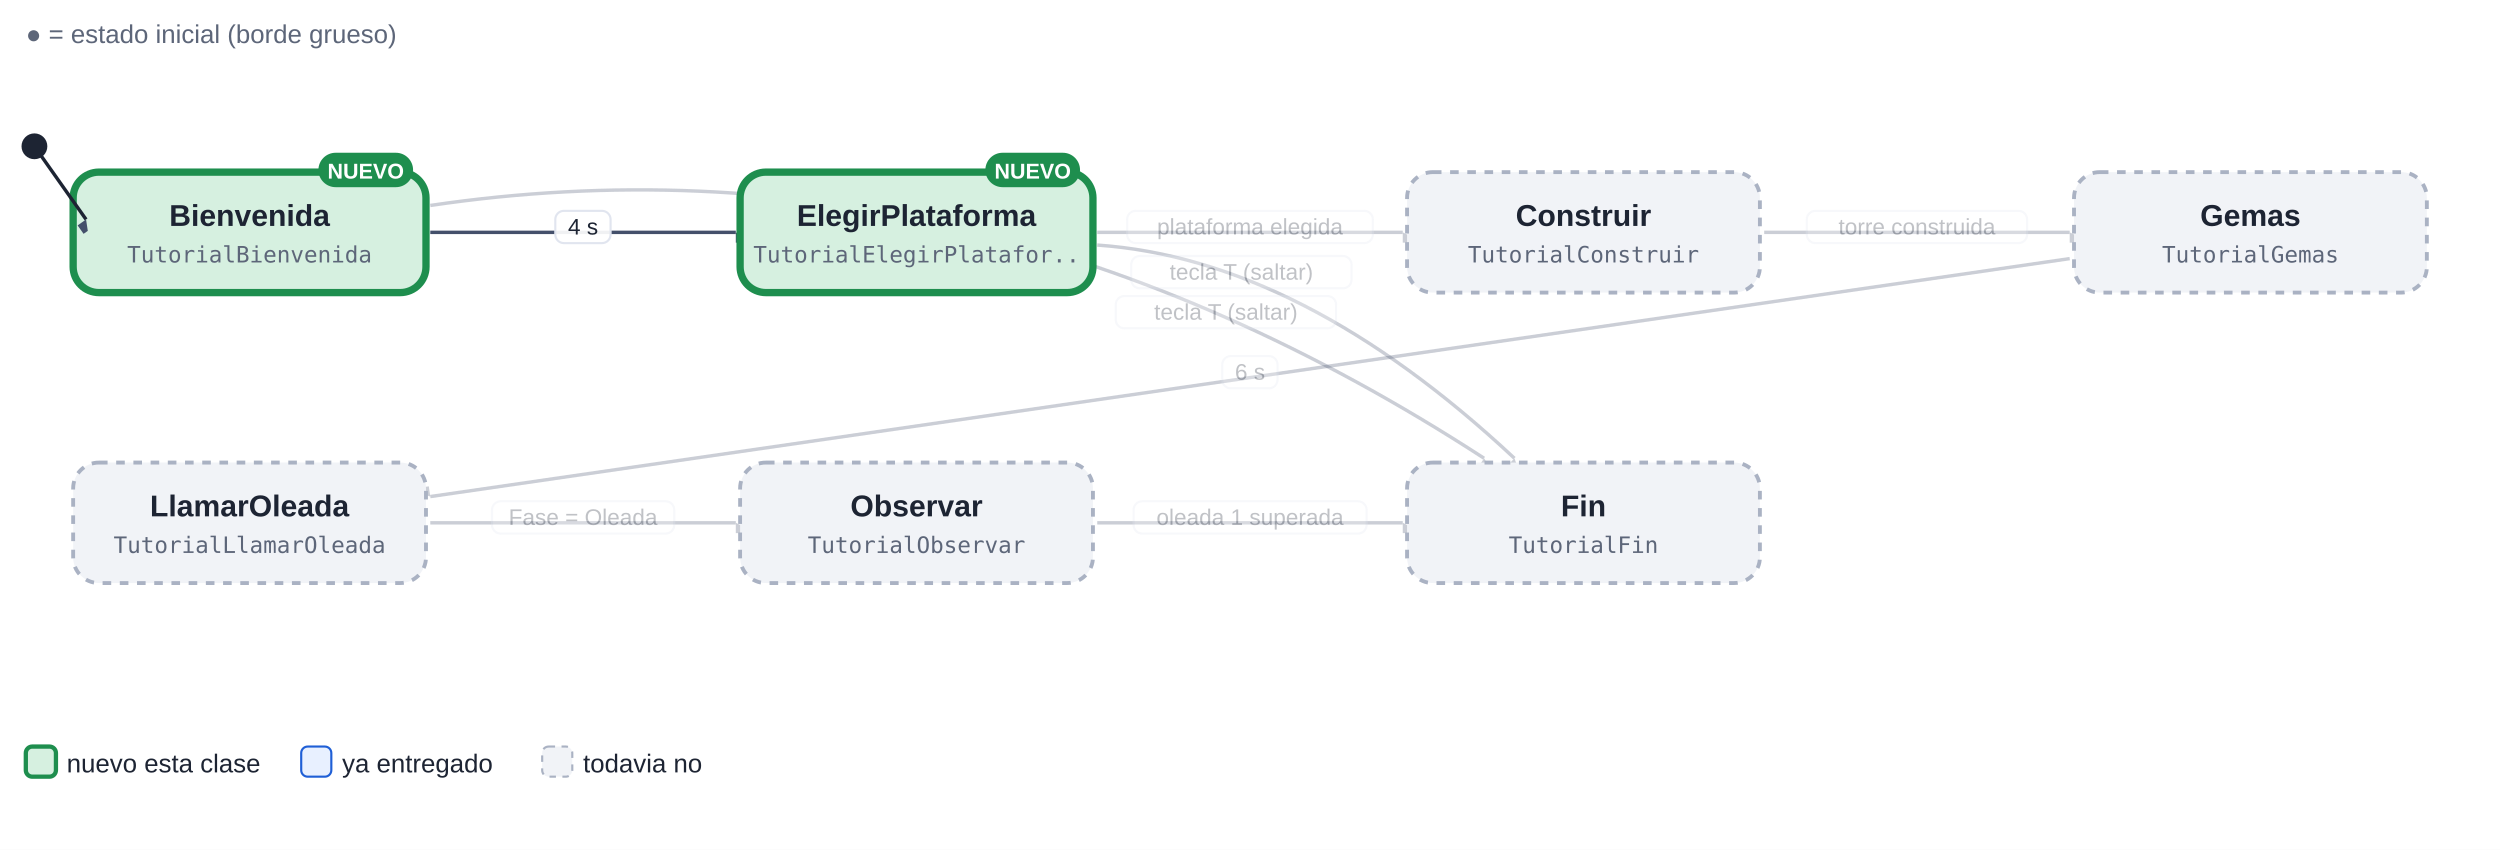
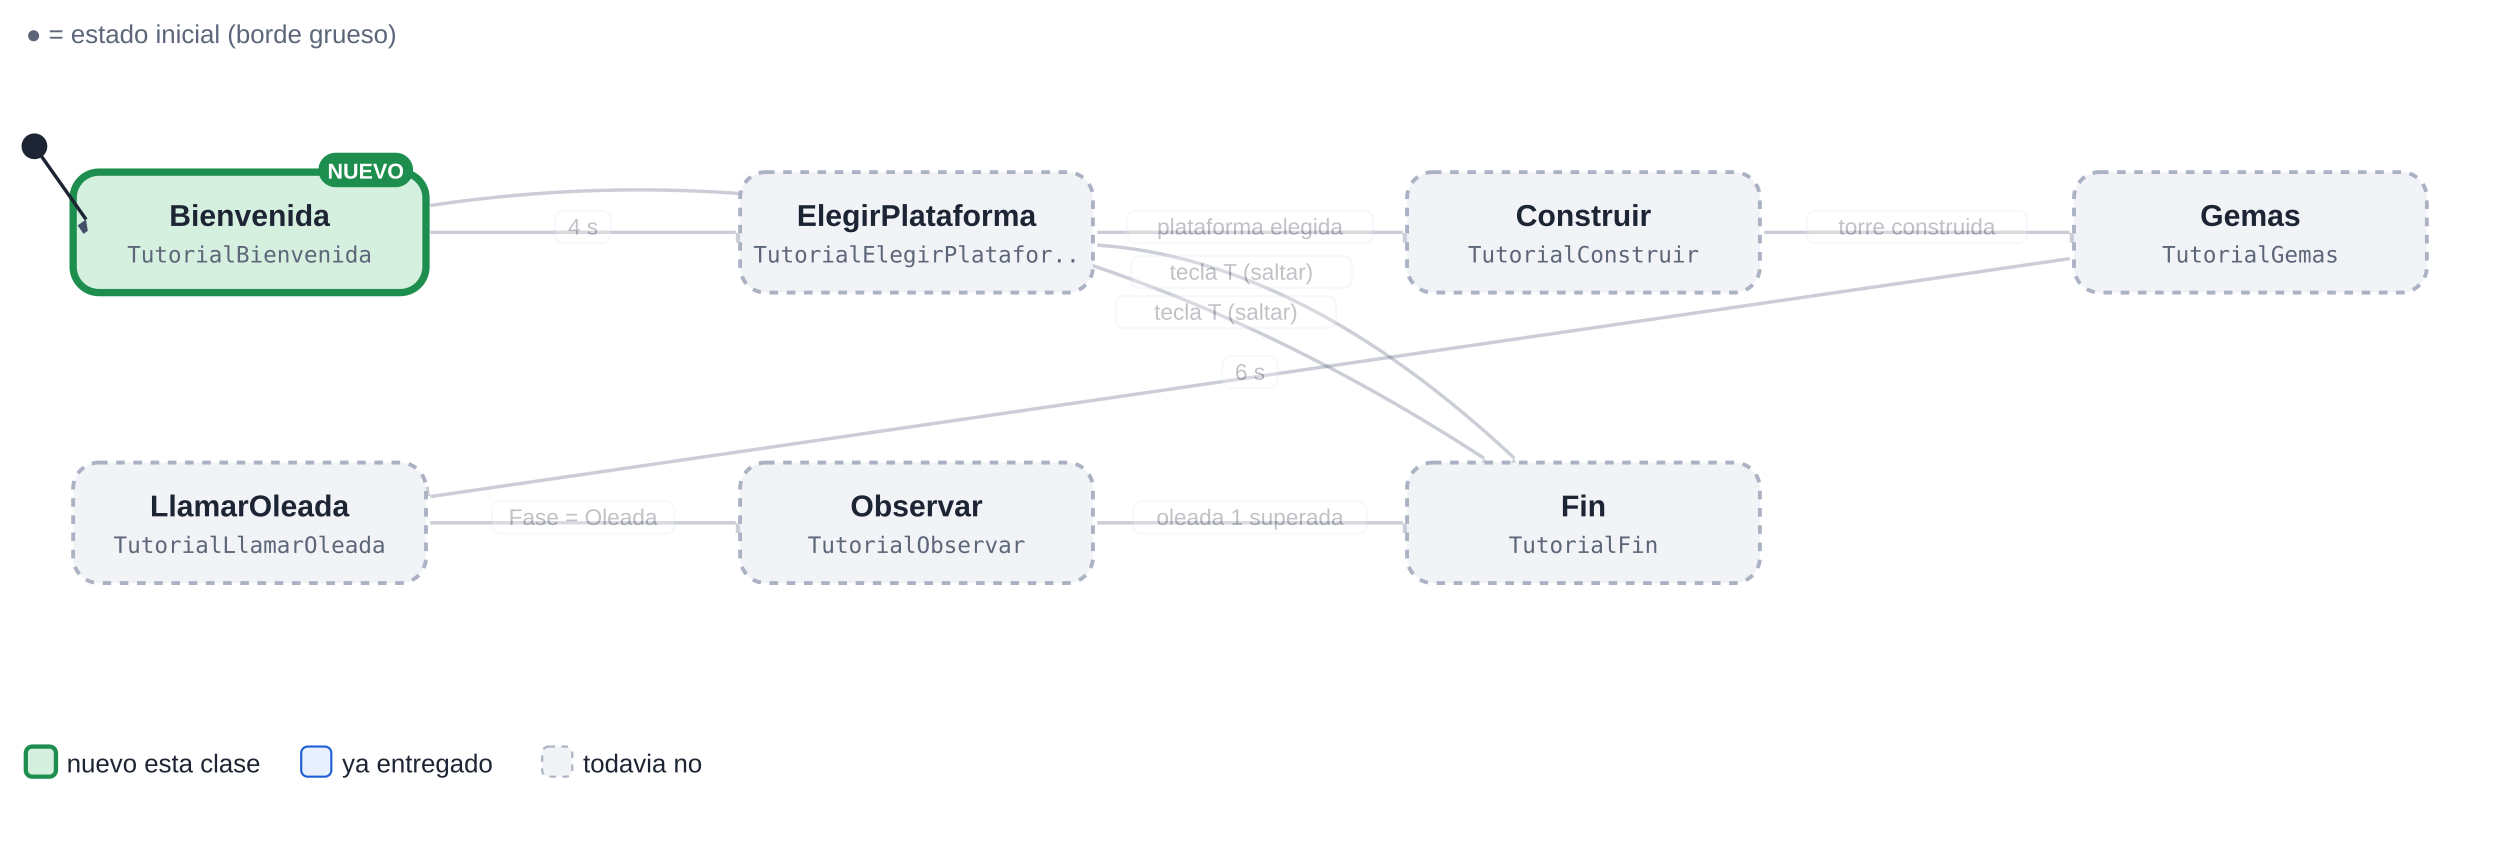
<svg xmlns="http://www.w3.org/2000/svg" viewBox="0 0 1162 395" width="1162" height="395" aria-label="Diagrama de estados de Tutorial guiado" role="img">
  <rect x="0" y="0" width="1162" height="395" fill="#ffffff" />
  <defs>
    <marker id="d14" markerheight="8" markerwidth="8" orient="auto-start-reverse" refx="9" refy="5" viewbox="0 0 10 10">
      <path d="M0,0 L10,5 L0,10 z" fill="#44506b" />
    </marker>
  </defs>
-   <path d="M200.0,108.0 L342.0,108.0" fill="none" marker-end="url(#d14)" stroke="#44506b" stroke-width="1.6" />
+   <path d="M200.0,108.0 L342.0,108.0" fill="none" marker-end="url(#d14)" opacity=".28" stroke="#44506b" stroke-width="1.6" />
  <path d="M510.0,108.0 L652.0,108.0" fill="none" marker-end="url(#d14)" opacity=".28" stroke="#44506b" stroke-width="1.6" />
  <path d="M820.0,108.0 L962.0,108.0" fill="none" marker-end="url(#d14)" opacity=".28" stroke="#44506b" stroke-width="1.6" />
  <path d="M962.0,120.2 L200.0,230.8" fill="none" marker-end="url(#d14)" opacity=".28" stroke="#44506b" stroke-width="1.6" />
  <path d="M200.0,243.0 L342.0,243.0" fill="none" marker-end="url(#d14)" opacity=".28" stroke="#44506b" stroke-width="1.6" />
  <path d="M510.0,243.0 L652.0,243.0" fill="none" marker-end="url(#d14)" opacity=".28" stroke="#44506b" stroke-width="1.6" />
  <path d="M200.0,95.5 Q451.5,58.2 689.8,213.0" fill="none" marker-end="url(#d14)" opacity=".28" stroke="#44506b" stroke-width="1.6" />
  <path d="M510.0,113.9 Q605.0,120.5 703.9,213.0" fill="none" marker-end="url(#d14)" opacity=".28" stroke="#44506b" stroke-width="1.6" />
  <rect fill="#d6f0e0" height="56" rx="12" stroke="#1e8e4e" stroke-width="3.4" width="164" x="34.0" y="80.0" />
  <rect fill="#1e8e4e" height="16" rx="8" width="44" x="148.0" y="71.0" />
  <text fill="#fff" font-family="system-ui,Arial,sans-serif" font-size="10" font-weight="700" text-anchor="middle" x="170.0" y="83.0">NUEVO</text>
  <text fill="#1d2433" font-family="system-ui,Arial,sans-serif" font-size="14" font-weight="700" text-anchor="middle" x="116.0" y="105.0">Bienvenida</text>
  <text fill="#5d6679" font-family="ui-monospace,Consolas,monospace" font-size="10.5" text-anchor="middle" x="116.0" y="122.0">TutorialBienvenida</text>
  <circle cx="16.0" cy="68.0" fill="#1d2433" r="6" />
  <path d="M16.0,68.0 L40.0,102.0" marker-end="url(#d14)" stroke="#1d2433" stroke-width="1.6" />
-   <rect fill="#d6f0e0" height="56" rx="12" stroke="#1e8e4e" stroke-width="3.4" width="164" x="344.0" y="80.0" />
-   <rect fill="#1e8e4e" height="16" rx="8" width="44" x="458.0" y="71.0" />
-   <text fill="#fff" font-family="system-ui,Arial,sans-serif" font-size="10" font-weight="700" text-anchor="middle" x="480.0" y="83.0">NUEVO</text>
+   <rect fill="#f1f3f7" height="56" rx="12" stroke="#aab2c3" stroke-dasharray="4 4" stroke-width="1.8" width="164" x="344.0" y="80.0" />
  <text fill="#1d2433" font-family="system-ui,Arial,sans-serif" font-size="14" font-weight="700" text-anchor="middle" x="426.0" y="105.0">ElegirPlataforma</text>
  <text fill="#5d6679" font-family="ui-monospace,Consolas,monospace" font-size="10.5" text-anchor="middle" x="426.0" y="122.0">TutorialElegirPlatafor..</text>
  <rect fill="#f1f3f7" height="56" rx="12" stroke="#aab2c3" stroke-dasharray="4 4" stroke-width="1.8" width="164" x="654.0" y="80.0" />
  <text fill="#1d2433" font-family="system-ui,Arial,sans-serif" font-size="14" font-weight="700" text-anchor="middle" x="736.0" y="105.0">Construir</text>
  <text fill="#5d6679" font-family="ui-monospace,Consolas,monospace" font-size="10.5" text-anchor="middle" x="736.0" y="122.0">TutorialConstruir</text>
  <rect fill="#f1f3f7" height="56" rx="12" stroke="#aab2c3" stroke-dasharray="4 4" stroke-width="1.8" width="164" x="964.0" y="80.0" />
  <text fill="#1d2433" font-family="system-ui,Arial,sans-serif" font-size="14" font-weight="700" text-anchor="middle" x="1046.0" y="105.0">Gemas</text>
  <text fill="#5d6679" font-family="ui-monospace,Consolas,monospace" font-size="10.5" text-anchor="middle" x="1046.0" y="122.0">TutorialGemas</text>
  <rect fill="#f1f3f7" height="56" rx="12" stroke="#aab2c3" stroke-dasharray="4 4" stroke-width="1.8" width="164" x="34.0" y="215.0" />
  <text fill="#1d2433" font-family="system-ui,Arial,sans-serif" font-size="14" font-weight="700" text-anchor="middle" x="116.0" y="240.0">LlamarOleada</text>
  <text fill="#5d6679" font-family="ui-monospace,Consolas,monospace" font-size="10.5" text-anchor="middle" x="116.0" y="257.0">TutorialLlamarOleada</text>
  <rect fill="#f1f3f7" height="56" rx="12" stroke="#aab2c3" stroke-dasharray="4 4" stroke-width="1.8" width="164" x="344.0" y="215.0" />
  <text fill="#1d2433" font-family="system-ui,Arial,sans-serif" font-size="14" font-weight="700" text-anchor="middle" x="426.0" y="240.0">Observar</text>
  <text fill="#5d6679" font-family="ui-monospace,Consolas,monospace" font-size="10.5" text-anchor="middle" x="426.0" y="257.0">TutorialObservar</text>
  <rect fill="#f1f3f7" height="56" rx="12" stroke="#aab2c3" stroke-dasharray="4 4" stroke-width="1.8" width="164" x="654.0" y="215.0" />
  <text fill="#1d2433" font-family="system-ui,Arial,sans-serif" font-size="14" font-weight="700" text-anchor="middle" x="736.0" y="240.0">Fin</text>
  <text fill="#5d6679" font-family="ui-monospace,Consolas,monospace" font-size="10.5" text-anchor="middle" x="736.0" y="257.0">TutorialFin</text>
-   <rect fill="#fff" fill-opacity=".92" height="15" rx="4" stroke="#e1e5ef" width="25.7" x="258.1" y="98.0" />
-   <text fill="#1d2433" font-family="system-ui,Arial,sans-serif" font-size="10.5" text-anchor="middle" x="271.0" y="109.0">4 s</text>
+   <g opacity=".28">
+     <rect fill="#fff" fill-opacity=".92" height="15" rx="4" stroke="#e1e5ef" width="25.7" x="258.1" y="98.0" />
+     <text fill="#1d2433" font-family="system-ui,Arial,sans-serif" font-size="10.5" text-anchor="middle" x="271.0" y="109.0">4 s</text>
+   </g>
  <g opacity=".28">
    <rect fill="#fff" fill-opacity=".92" height="15" rx="4" stroke="#e1e5ef" width="114.2" x="523.9" y="98.0" />
    <text fill="#1d2433" font-family="system-ui,Arial,sans-serif" font-size="10.5" text-anchor="middle" x="581.0" y="109.0">plataforma elegida</text>
  </g>
  <g opacity=".28">
    <rect fill="#fff" fill-opacity=".92" height="15" rx="4" stroke="#e1e5ef" width="102.4" x="839.8" y="98.0" />
    <text fill="#1d2433" font-family="system-ui,Arial,sans-serif" font-size="10.5" text-anchor="middle" x="891.0" y="109.0">torre construida</text>
  </g>
  <g opacity=".28">
    <rect fill="#fff" fill-opacity=".92" height="15" rx="4" stroke="#e1e5ef" width="25.7" x="568.1" y="165.5" />
    <text fill="#1d2433" font-family="system-ui,Arial,sans-serif" font-size="10.5" text-anchor="middle" x="581.0" y="176.5">6 s</text>
  </g>
  <g opacity=".28">
    <rect fill="#fff" fill-opacity=".92" height="15" rx="4" stroke="#e1e5ef" width="84.7" x="228.7" y="233.0" />
    <text fill="#1d2433" font-family="system-ui,Arial,sans-serif" font-size="10.5" text-anchor="middle" x="271.0" y="244.0">Fase = Oleada</text>
  </g>
  <g opacity=".28">
    <rect fill="#fff" fill-opacity=".92" height="15" rx="4" stroke="#e1e5ef" width="108.3" x="526.9" y="233.0" />
    <text fill="#1d2433" font-family="system-ui,Arial,sans-serif" font-size="10.5" text-anchor="middle" x="581.0" y="244.0">oleada 1 superada</text>
  </g>
  <g opacity=".28">
    <rect fill="#fff" fill-opacity=".92" height="15" rx="4" stroke="#e1e5ef" width="102.4" x="518.6" y="137.6" />
    <text fill="#1d2433" font-family="system-ui,Arial,sans-serif" font-size="10.5" text-anchor="middle" x="569.8" y="148.6">tecla T (saltar)</text>
  </g>
  <g opacity=".28">
    <rect fill="#fff" fill-opacity=".92" height="15" rx="4" stroke="#e1e5ef" width="102.4" x="525.8" y="119.0" />
    <text fill="#1d2433" font-family="system-ui,Arial,sans-serif" font-size="10.5" text-anchor="middle" x="577.0" y="130.0">tecla T (saltar)</text>
  </g>
  <text fill="#5d6679" font-family="system-ui,Arial,sans-serif" font-size="12" x="12" y="20">● = estado inicial (borde grueso)</text>
  <rect fill="#d6f0e0" height="14" rx="3" stroke="#1e8e4e" stroke-width="2" width="14" x="12" y="347" />
  <text fill="#1d2433" font-family="system-ui,Arial,sans-serif" font-size="12" x="31" y="359">nuevo esta clase</text>
  <rect fill="#e8f0ff" height="14" rx="3" stroke="#1f5fd6" width="14" x="140" y="347" />
  <text fill="#1d2433" font-family="system-ui,Arial,sans-serif" font-size="12" x="159" y="359">ya entregado</text>
  <rect fill="#f1f3f7" height="14" rx="3" stroke="#aab2c3" stroke-dasharray="3 3" width="14" x="252" y="347" />
  <text fill="#1d2433" font-family="system-ui,Arial,sans-serif" font-size="12" x="271" y="359">todavia no</text>
</svg>
